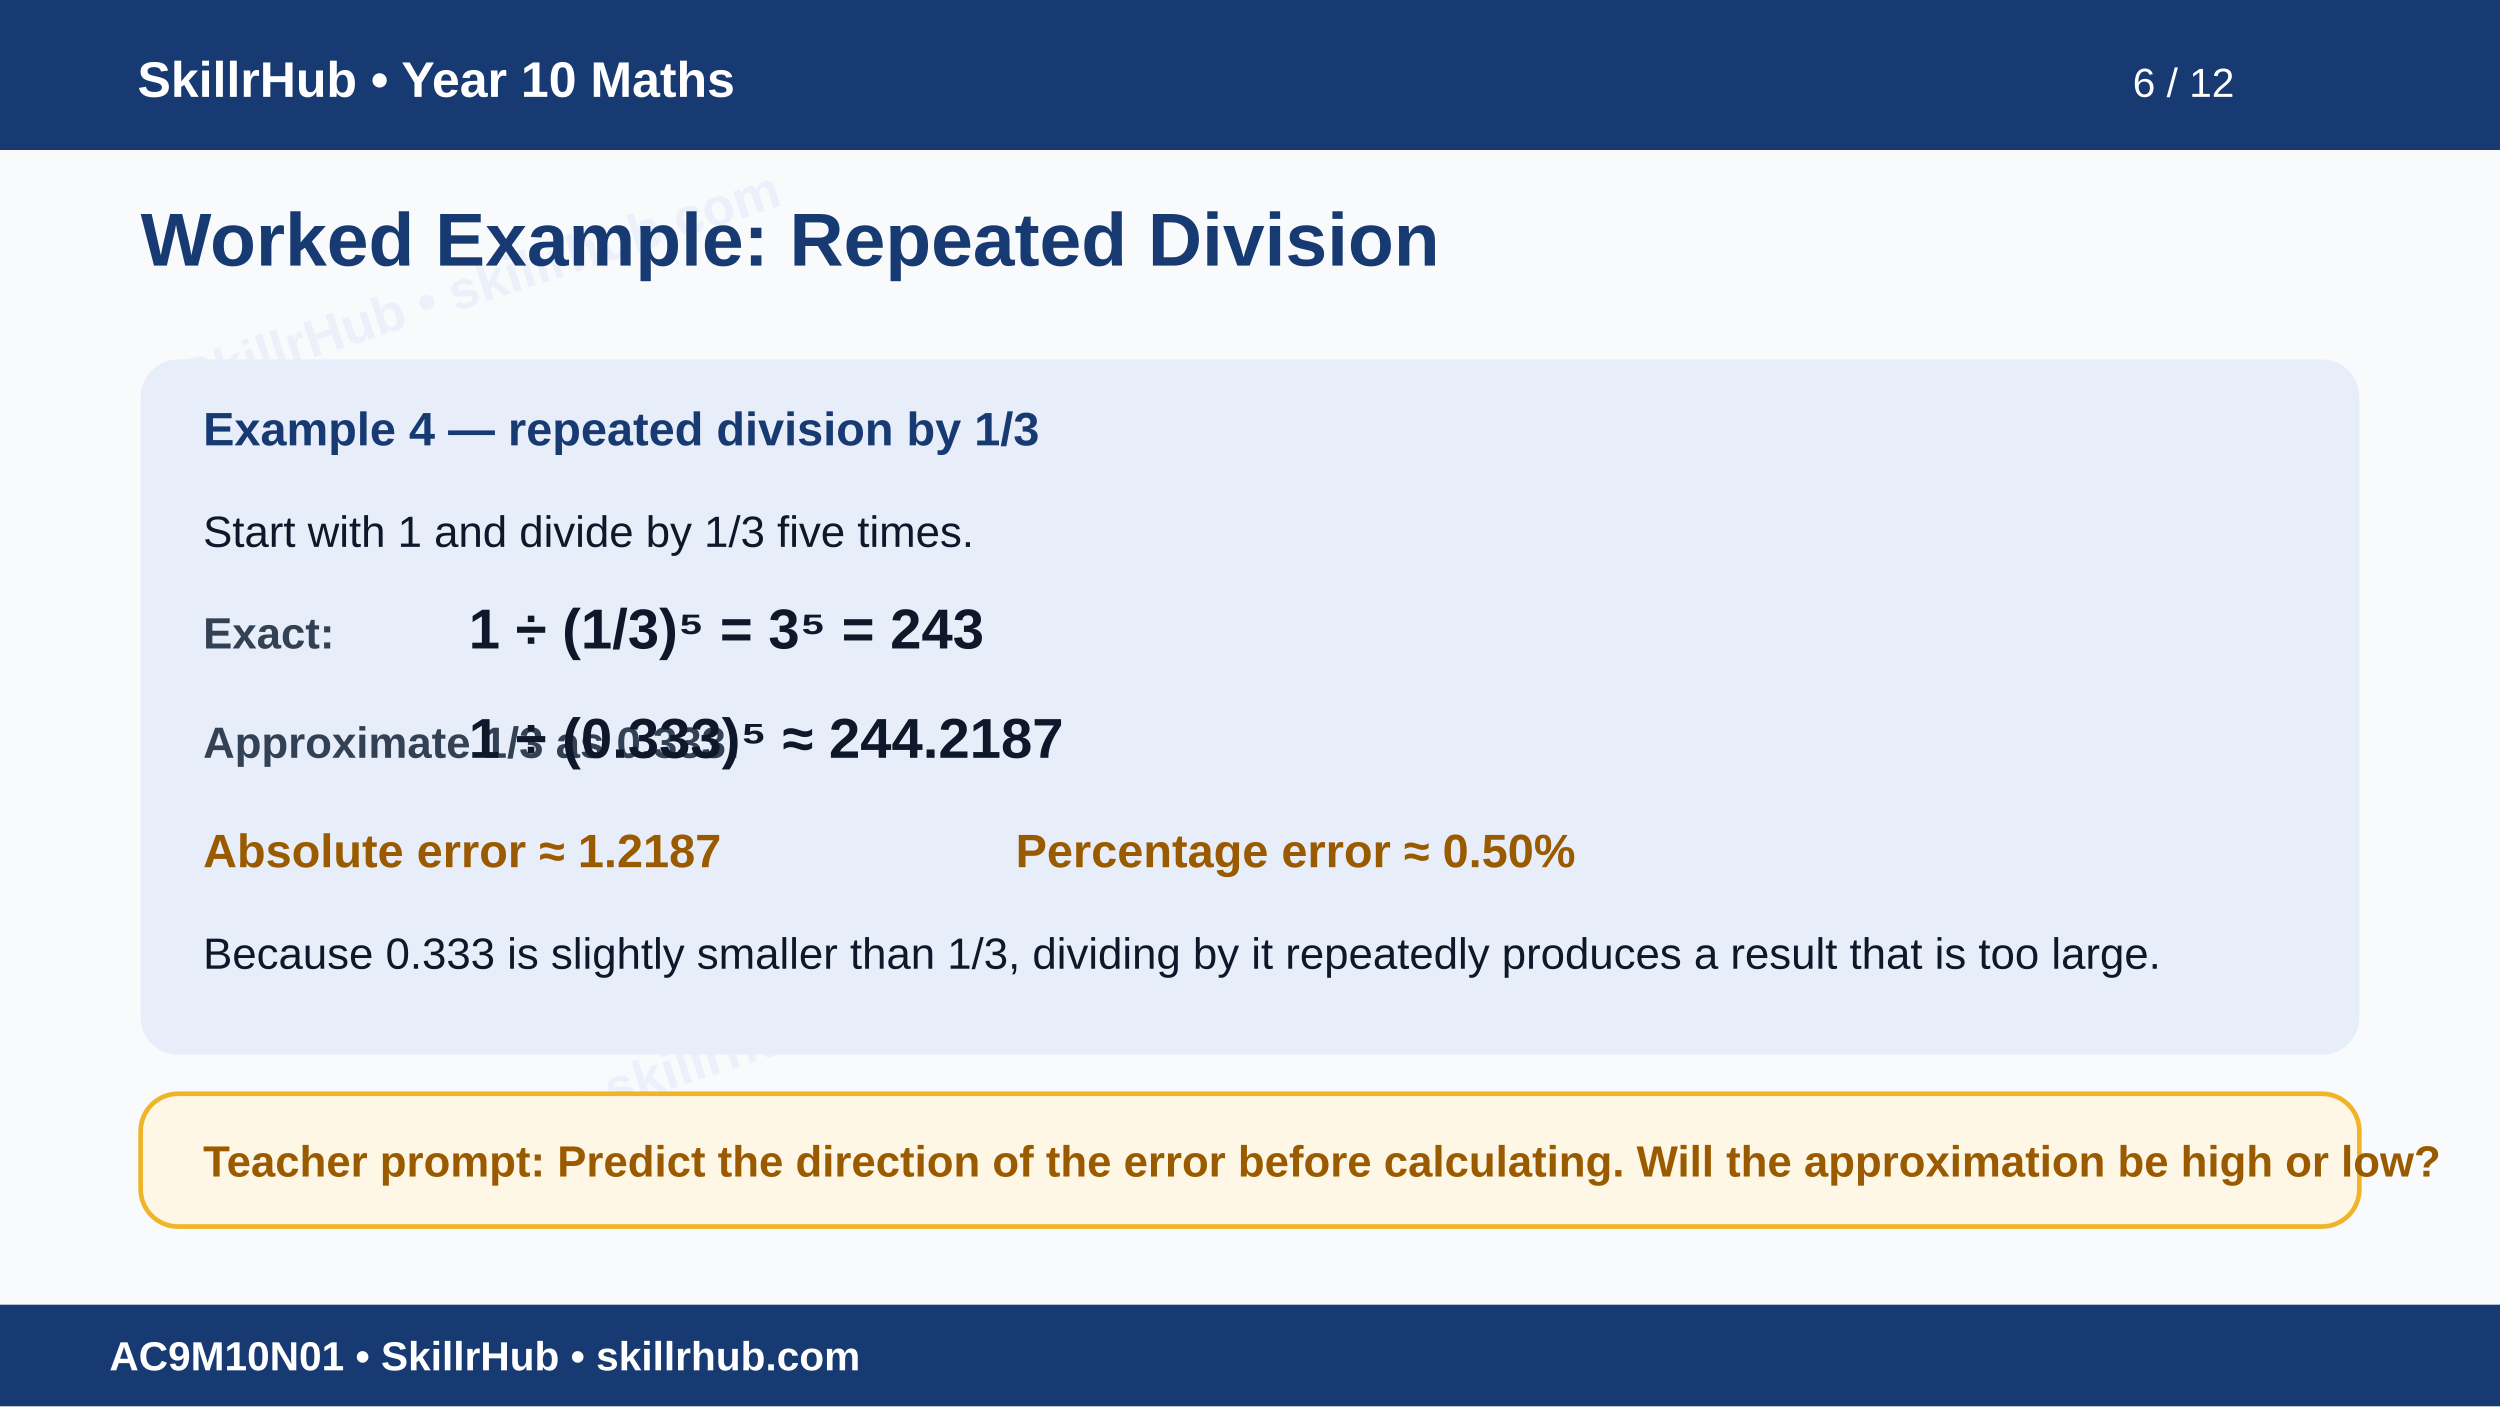
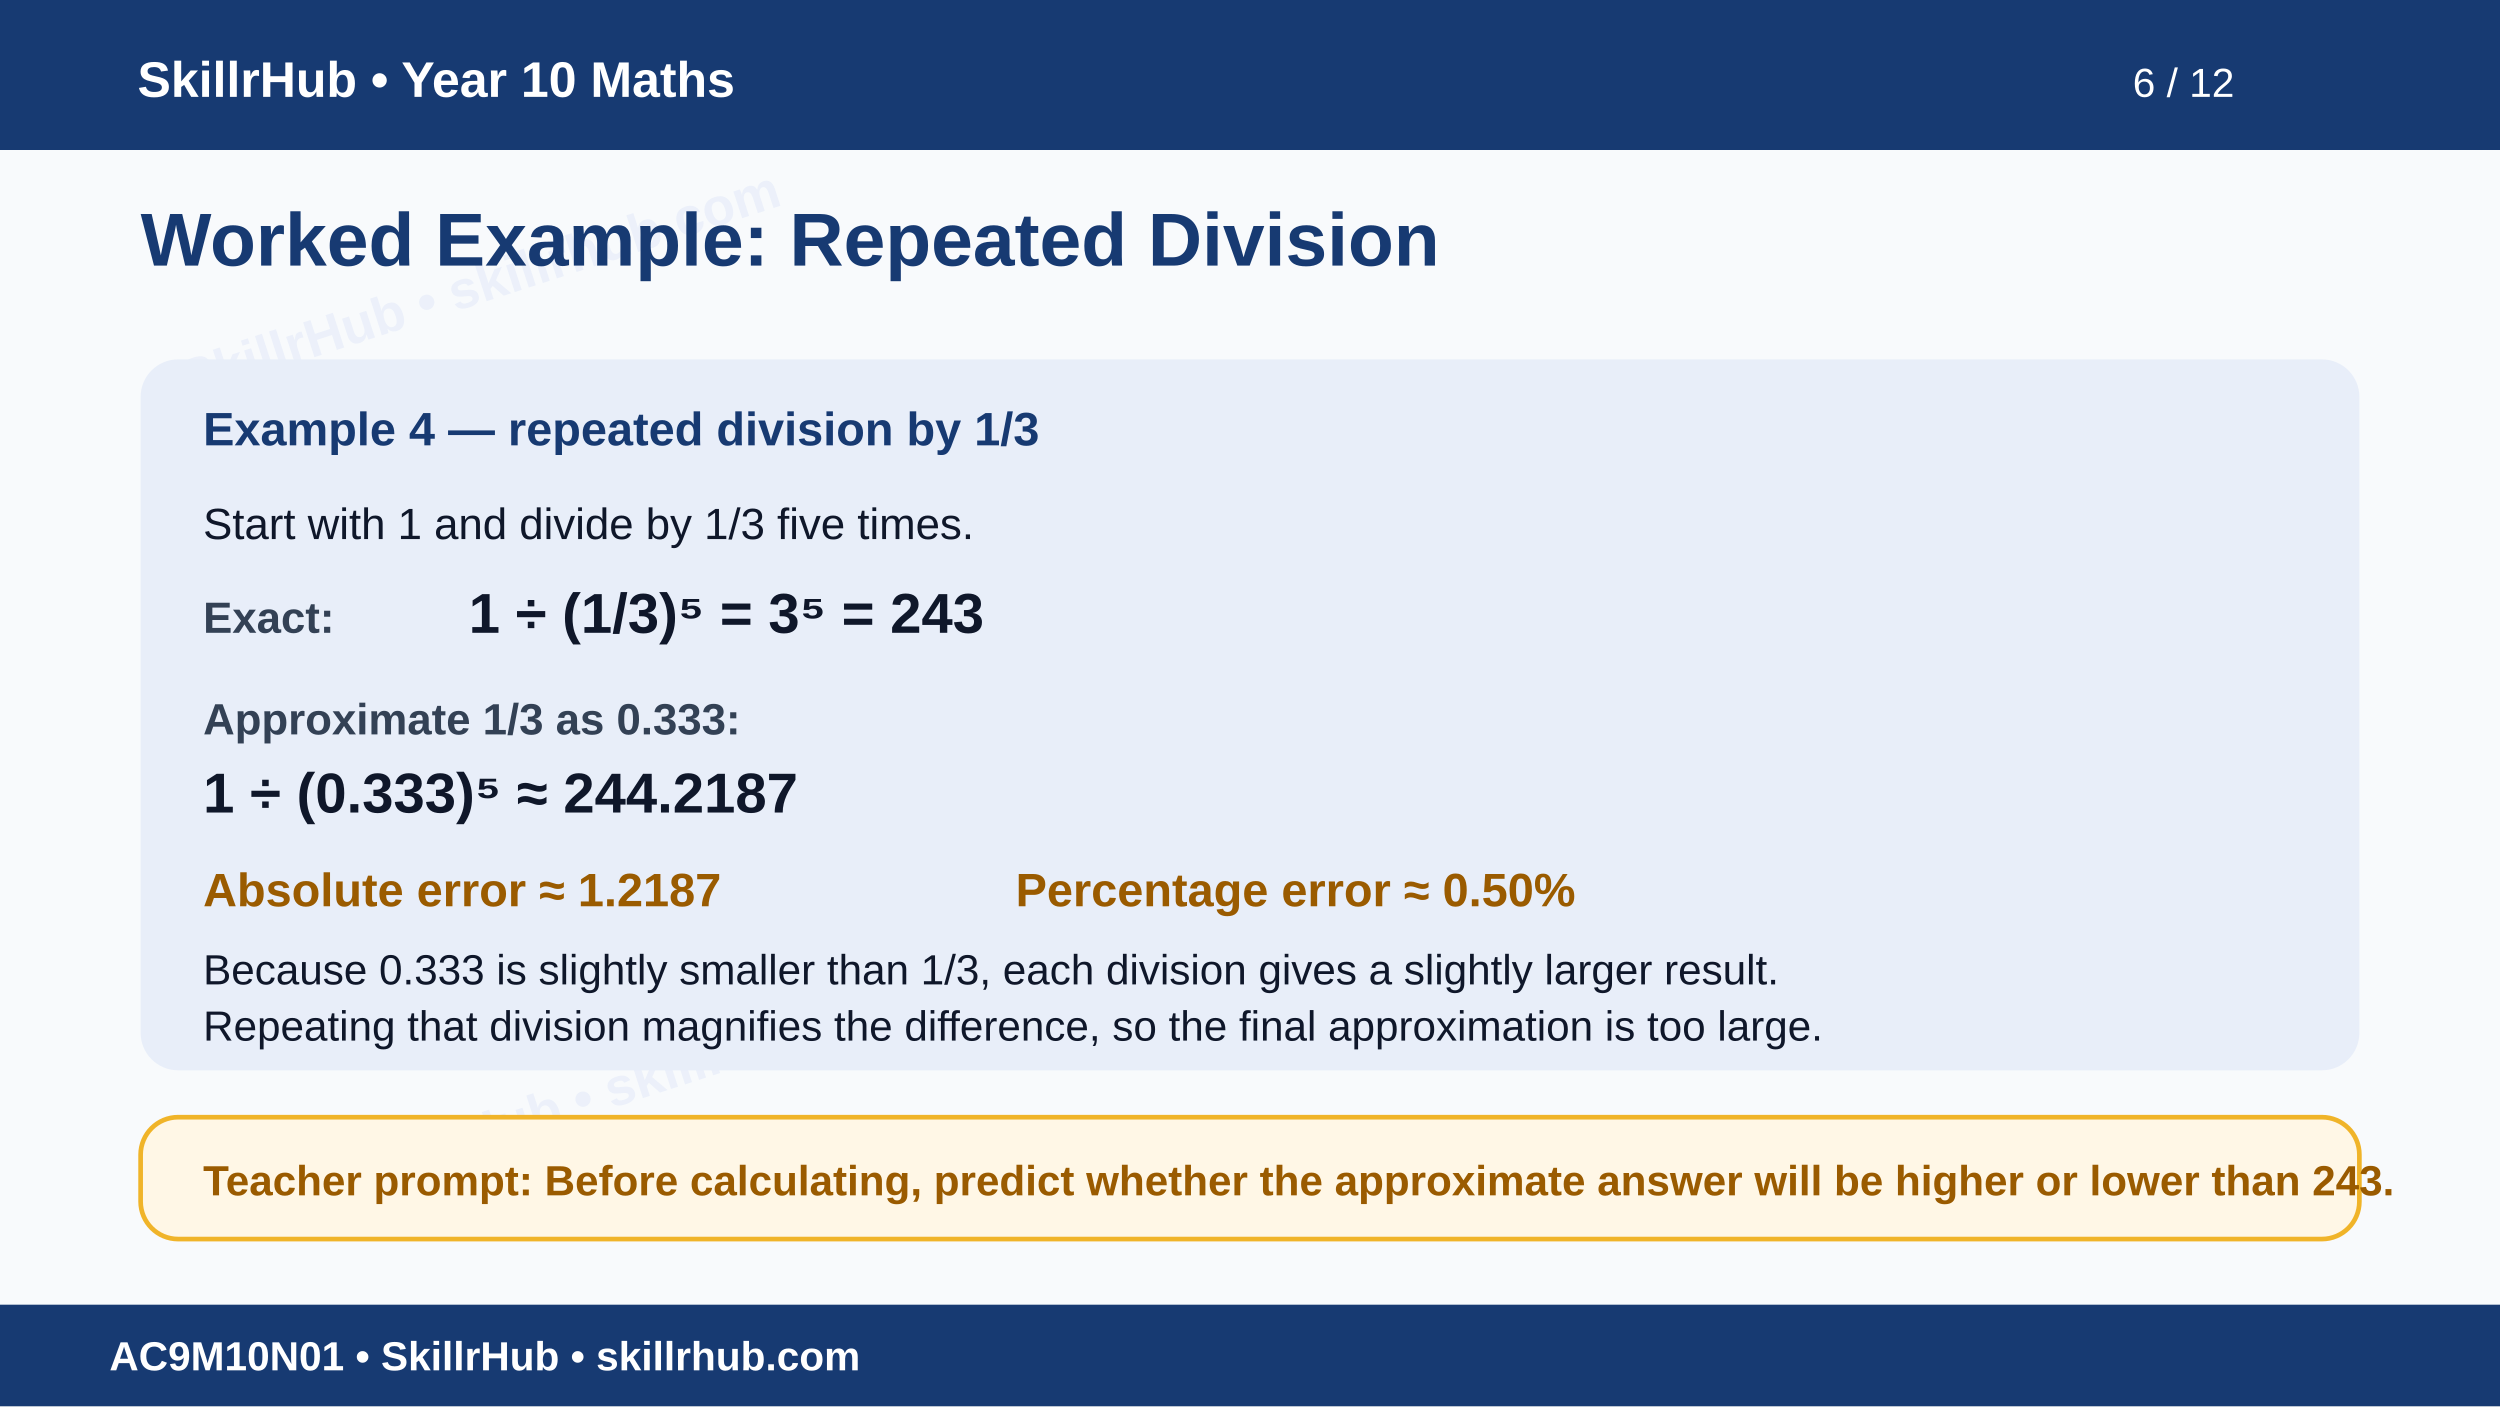
<svg xmlns="http://www.w3.org/2000/svg" width="1600" height="900" viewBox="0 0 1600 900" role="img" aria-labelledby="title desc">
  <rect width="1600" height="900" fill="#f8fafc" />
  <g opacity=".055" fill="#1d4ed8" font-family="Arial,Helvetica,sans-serif" font-size="34" font-weight="700">
    <text x="120" y="255" transform="rotate(-18 120 255)">SkillrHub • skillrhub.com</text>
    <text x="790" y="560" transform="rotate(-18 790 560)">SkillrHub • skillrhub.com</text>
    <text x="220" y="765" transform="rotate(-18 220 765)">SkillrHub • skillrhub.com</text>
  </g>
  <rect width="1600" height="96" fill="#173a72" />
  <text x="88" y="62" fill="#fff" font-family="Arial,Helvetica,sans-serif" font-size="32" font-weight="700">SkillrHub • Year 10 Maths</text>
  <text x="1430" y="62" text-anchor="end" fill="#fff" font-family="Arial,Helvetica,sans-serif" font-size="26">6 / 12</text>
  <text x="90" y="170" fill="#173a72" font-family="Arial,Helvetica,sans-serif" font-size="48" font-weight="700">Worked Example: Repeated Division</text>
-   <rect x="90" y="230" width="1420" height="445" rx="24" fill="#e8eef9" />
+   <rect x="90" y="230" width="1420" height="455" rx="24" fill="#e8eef9" />
  <text x="130" y="285" fill="#173a72" font-family="Arial,Helvetica,sans-serif" font-size="30" font-weight="700">Example 4 — repeated division by 1/3</text>
-   <text x="130" y="350" fill="#0f172a" font-family="Arial,Helvetica,sans-serif" font-size="28">Start with 1 and divide by 1/3 five times.</text>
-   <text x="130" y="415" fill="#334155" font-family="Arial,Helvetica,sans-serif" font-size="28" font-weight="700">Exact:</text>
-   <text x="300" y="415" fill="#0f172a" font-family="Arial,Helvetica,sans-serif" font-size="36" font-weight="700">1 ÷ (1/3)⁵ = 3⁵ = 243</text>
-   <text x="130" y="485" fill="#334155" font-family="Arial,Helvetica,sans-serif" font-size="28" font-weight="700">Approximate 1/3 as 0.333:</text>
-   <text x="300" y="485" fill="#0f172a" font-family="Arial,Helvetica,sans-serif" font-size="36" font-weight="700">1 ÷ (0.333)⁵ ≈ 244.2187</text>
-   <text x="130" y="555" fill="#9a5b00" font-family="Arial,Helvetica,sans-serif" font-size="30" font-weight="700">Absolute error ≈ 1.2187</text>
-   <text x="650" y="555" fill="#9a5b00" font-family="Arial,Helvetica,sans-serif" font-size="30" font-weight="700">Percentage error ≈ 0.50%</text>
-   <text x="130" y="620" fill="#0f172a" font-family="Arial,Helvetica,sans-serif" font-size="28">Because 0.333 is slightly smaller than 1/3, dividing by it repeatedly produces a result that is too large.</text>
-   <rect x="90" y="700" width="1420" height="85" rx="24" fill="#fff7e6" stroke="#f0b429" stroke-width="3" />
-   <text x="130" y="753" fill="#9a5b00" font-family="Arial,Helvetica,sans-serif" font-size="28" font-weight="700">Teacher prompt: Predict the direction of the error before calculating. Will the approximation be high or low?</text>
+   <text x="130" y="345" fill="#0f172a" font-family="Arial,Helvetica,sans-serif" font-size="28">Start with 1 and divide by 1/3 five times.</text>
+   <text x="130" y="405" fill="#334155" font-family="Arial,Helvetica,sans-serif" font-size="28" font-weight="700">Exact:</text>
+   <text x="300" y="405" fill="#0f172a" font-family="Arial,Helvetica,sans-serif" font-size="36" font-weight="700">1 ÷ (1/3)⁵ = 3⁵ = 243</text>
+   <text x="130" y="470" fill="#334155" font-family="Arial,Helvetica,sans-serif" font-size="28" font-weight="700">Approximate 1/3 as 0.333:</text>
+   <text x="130" y="520" fill="#0f172a" font-family="Arial,Helvetica,sans-serif" font-size="36" font-weight="700">1 ÷ (0.333)⁵ ≈ 244.2187</text>
+   <text x="130" y="580" fill="#9a5b00" font-family="Arial,Helvetica,sans-serif" font-size="30" font-weight="700">Absolute error ≈ 1.2187</text>
+   <text x="650" y="580" fill="#9a5b00" font-family="Arial,Helvetica,sans-serif" font-size="30" font-weight="700">Percentage error ≈ 0.50%</text>
+   <text x="130" y="630" fill="#0f172a" font-family="Arial,Helvetica,sans-serif" font-size="27">Because 0.333 is slightly smaller than 1/3, each division gives a slightly larger result.</text>
+   <text x="130" y="666" fill="#0f172a" font-family="Arial,Helvetica,sans-serif" font-size="27">Repeating that division magnifies the difference, so the final approximation is too large.</text>
+   <rect x="90" y="715" width="1420" height="78" rx="24" fill="#fff7e6" stroke="#f0b429" stroke-width="3" />
+   <text x="130" y="765" fill="#9a5b00" font-family="Arial,Helvetica,sans-serif" font-size="27" font-weight="700">Teacher prompt: Before calculating, predict whether the approximate answer will be higher or lower than 243.</text>
  <rect y="835" width="1600" height="65" fill="#173a72" />
  <text x="70" y="877" fill="#fff" font-family="Arial,Helvetica,sans-serif" font-size="26" font-weight="700">AC9M10N01 • SkillrHub • skillrhub.com</text>
</svg>
